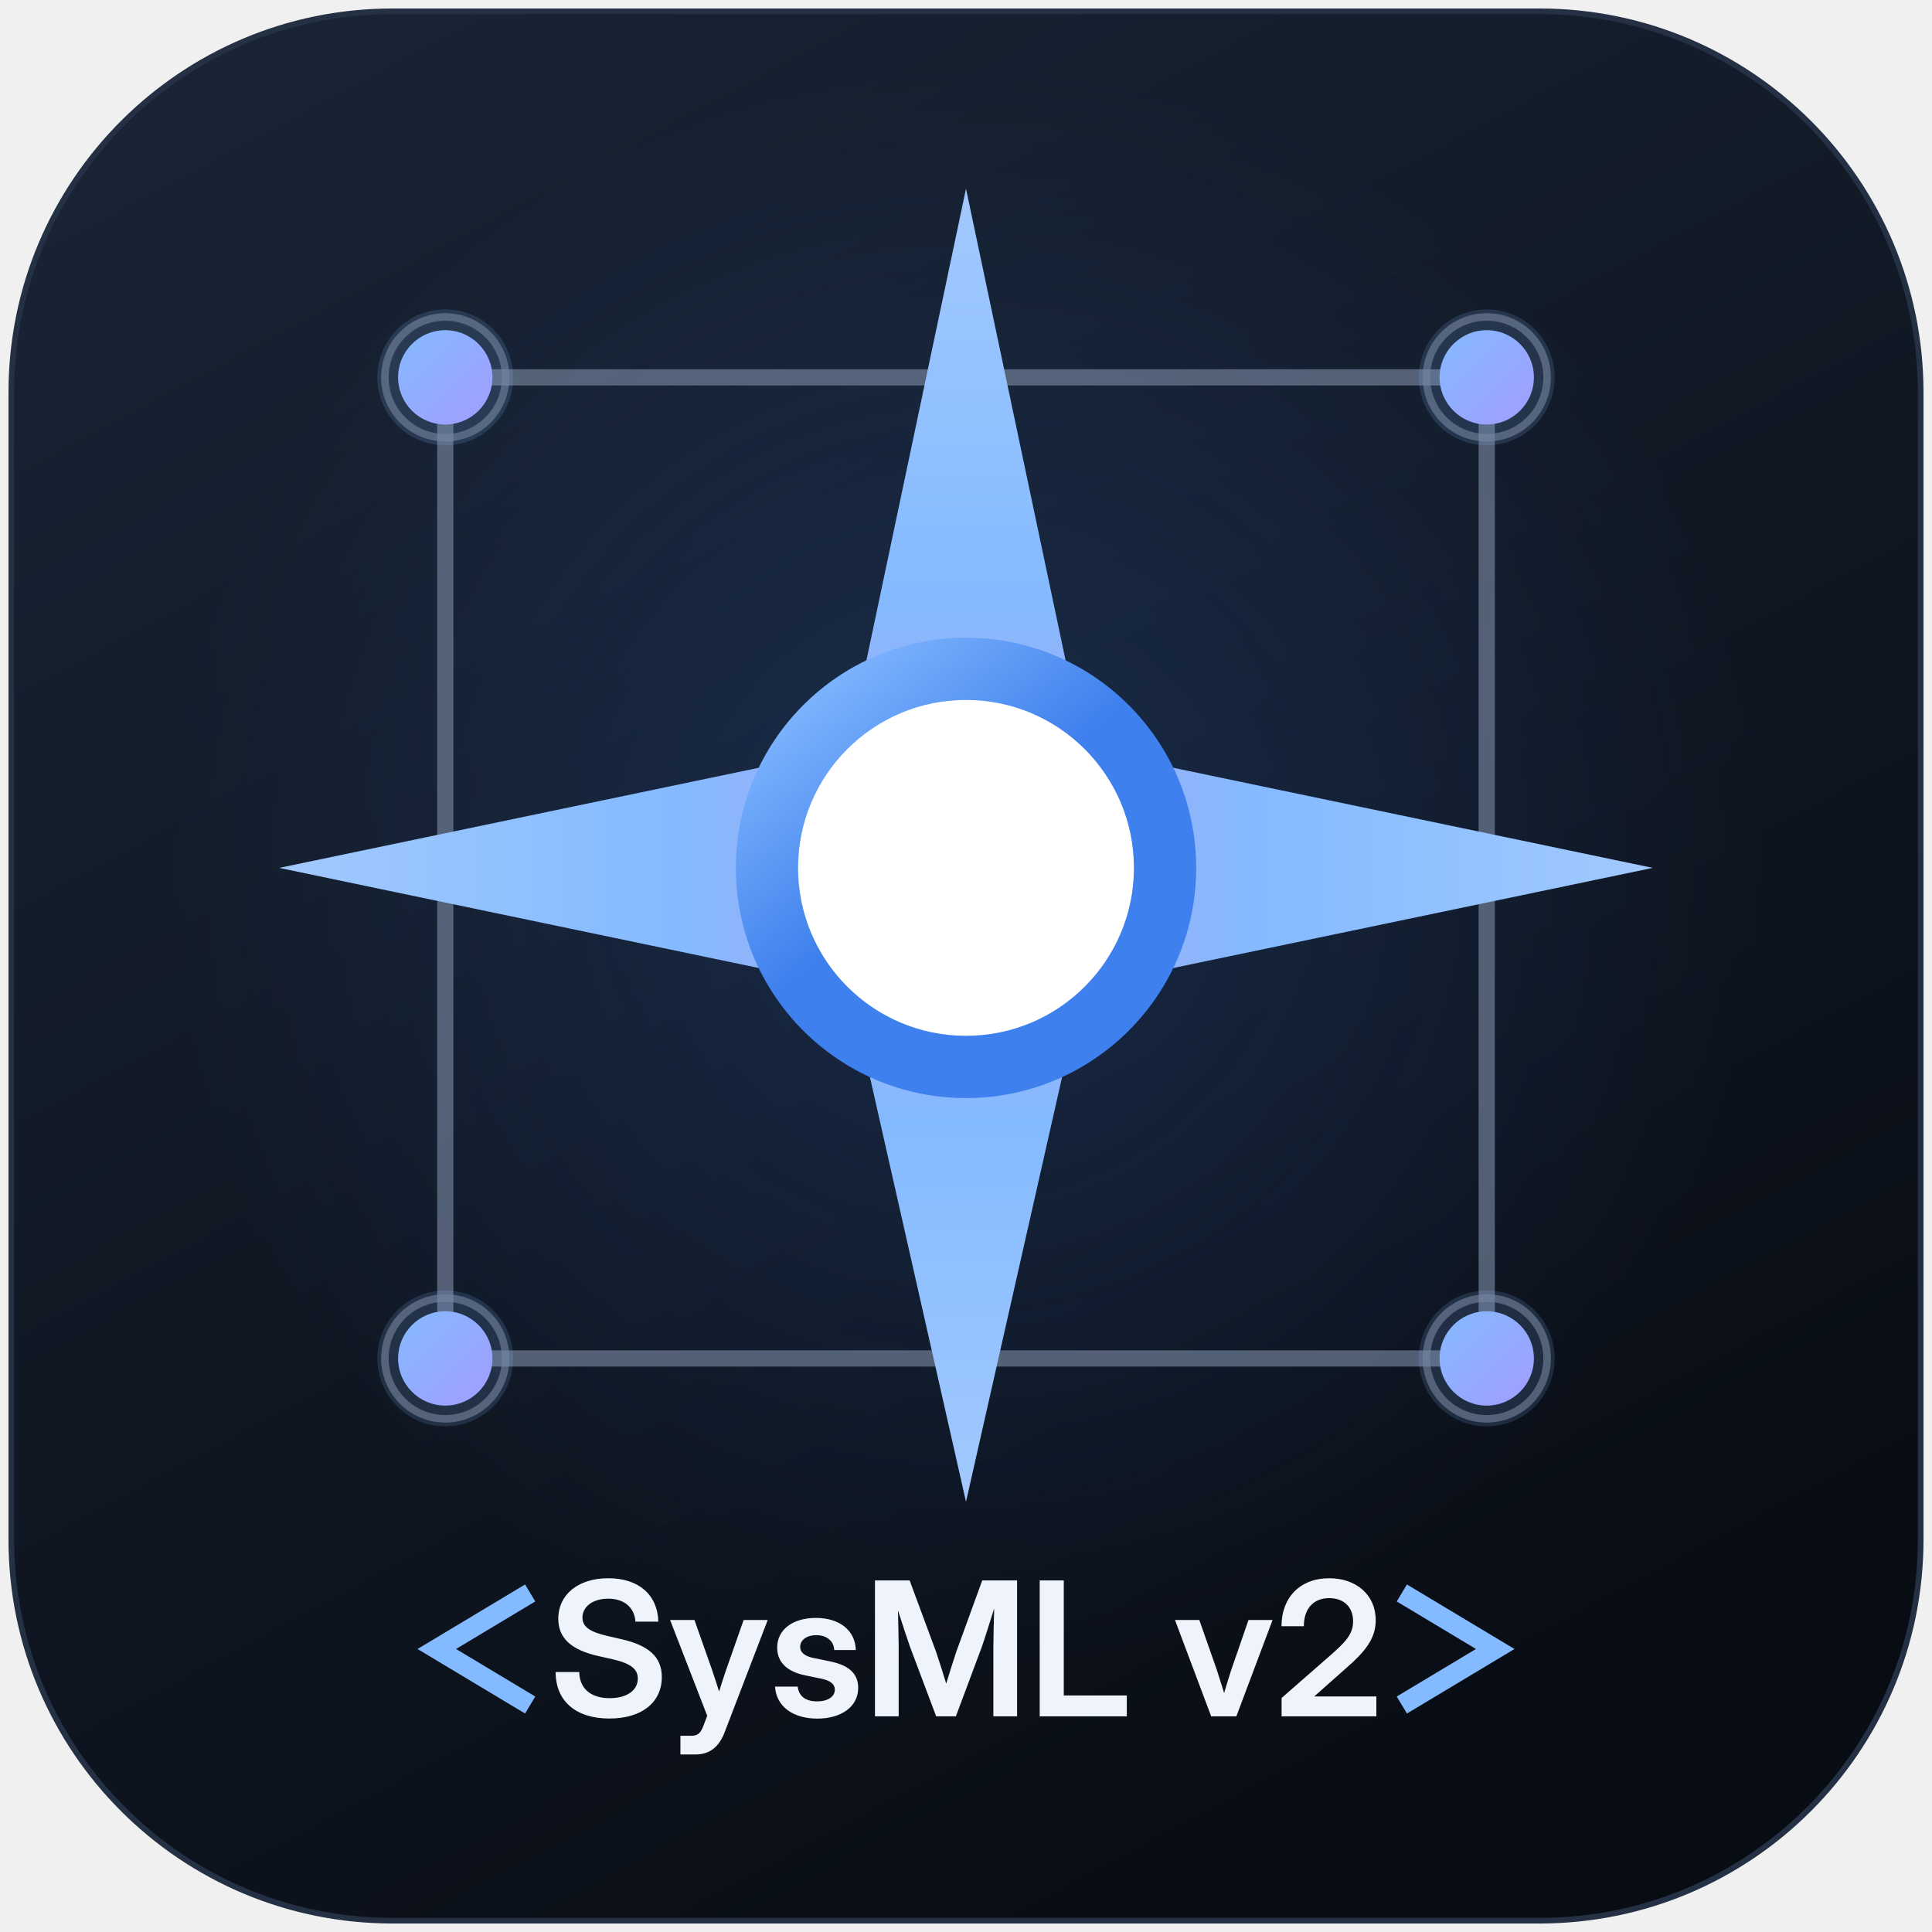
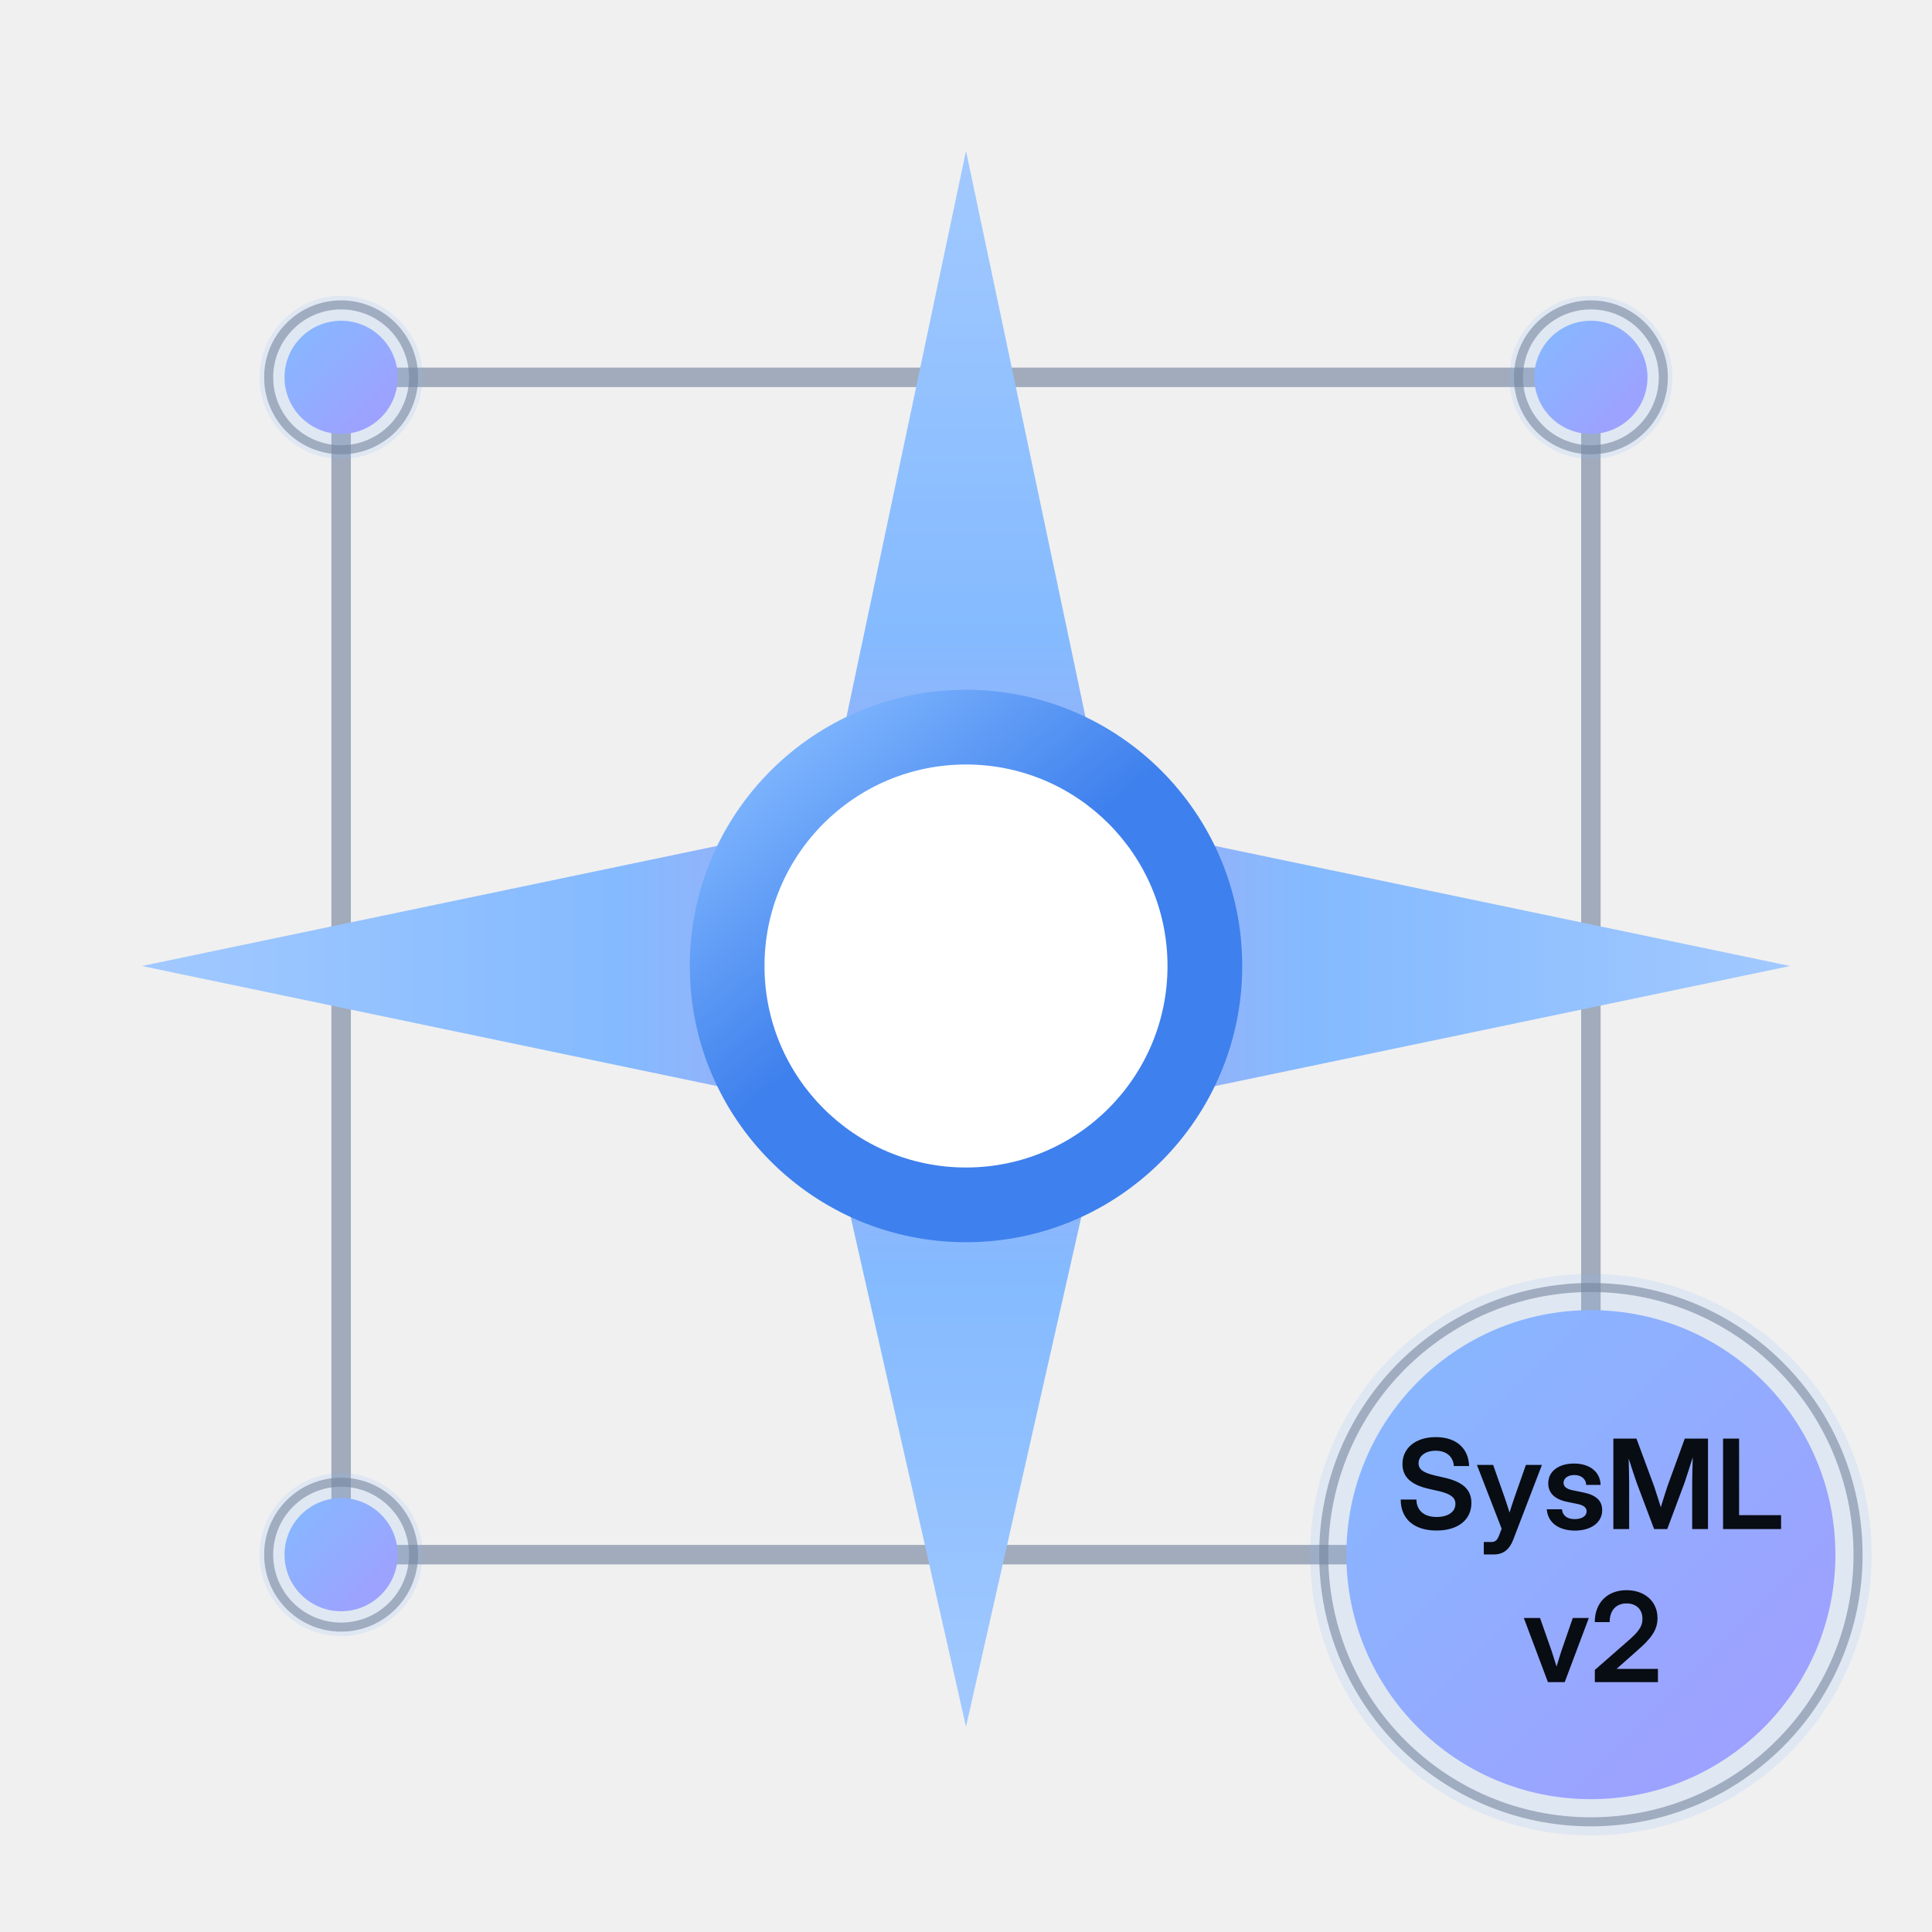
<svg xmlns="http://www.w3.org/2000/svg" width="512" height="512" viewBox="0 0 512 512" fill="none" role="img" aria-labelledby="title description">
  <defs>
-     <linearGradient id="tile" x1="100" y1="4" x2="372" y2="512" gradientUnits="userSpaceOnUse">
-       <stop stop-color="#182334" />
-       <stop offset="1" stop-color="#080c13" />
-     </linearGradient>
-     <radialGradient id="ambience" cx="256" cy="230" r="213" gradientUnits="userSpaceOnUse">
-       <stop stop-color="#3e80ed" stop-opacity=".18" />
-       <stop offset=".64" stop-color="#3e80ed" stop-opacity=".07" />
-       <stop offset="1" stop-color="#3e80ed" stop-opacity="0" />
-     </radialGradient>
    <linearGradient id="north" x1="256" y1="50" x2="256" y2="230" gradientUnits="userSpaceOnUse">
      <stop stop-color="#a2c9ff" />
      <stop offset=".60" stop-color="#84baff" />
      <stop offset="1" stop-color="#b0a4ee" />
    </linearGradient>
    <linearGradient id="south" x1="256" y1="398" x2="256" y2="230" gradientUnits="userSpaceOnUse">
      <stop stop-color="#a2c9ff" />
      <stop offset=".60" stop-color="#84baff" />
      <stop offset="1" stop-color="#b0a4ee" />
    </linearGradient>
    <linearGradient id="west" x1="74" y1="230" x2="256" y2="230" gradientUnits="userSpaceOnUse">
      <stop stop-color="#a2c9ff" />
      <stop offset=".58" stop-color="#84baff" />
      <stop offset="1" stop-color="#b0a4ee" />
    </linearGradient>
    <linearGradient id="east" x1="438" y1="230" x2="256" y2="230" gradientUnits="userSpaceOnUse">
      <stop stop-color="#a2c9ff" />
      <stop offset=".58" stop-color="#84baff" />
      <stop offset="1" stop-color="#b0a4ee" />
    </linearGradient>
    <linearGradient id="ring" x1="211" y1="178" x2="301" y2="286" gradientUnits="userSpaceOnUse">
      <stop stop-color="#84baff" />
      <stop offset=".44" stop-color="#3e80ed" />
      <stop offset="1" stop-color="#3e80ed" />
    </linearGradient>
    <linearGradient id="node" x1="0" y1="0" x2="1" y2="1">
      <stop stop-color="#84baff" />
      <stop offset="1" stop-color="#a29cff" />
    </linearGradient>
-     <clipPath id="tile-clip">
-       <rect x="3" y="3" width="506" height="506" rx="101" />
-     </clipPath>
  </defs>
-   <rect x="3" y="3" width="506" height="506" rx="101" fill="url(#tile)" stroke="#243043" stroke-width="1.5" />
-   <g clip-path="url(#tile-clip)">
-     <rect x="3" y="3" width="506" height="506" fill="url(#ambience)" />
-     <path d="M118 100H394V360H118Z M118 230H394" stroke="#77869e" stroke-width="4.3" stroke-opacity=".65" stroke-linejoin="round" />
-     <circle cx="118" cy="100" r="18" fill="#84baff" fill-opacity=".16" />
-     <circle cx="118" cy="100" r="16" stroke="#77869e" stroke-width="2" stroke-opacity=".6" />
-     <circle cx="118" cy="100" r="12.5" fill="url(#node)" />
-     <circle cx="394" cy="100" r="18" fill="#84baff" fill-opacity=".16" />
-     <circle cx="394" cy="100" r="16" stroke="#77869e" stroke-width="2" stroke-opacity=".6" />
-     <circle cx="394" cy="100" r="12.5" fill="url(#node)" />
-     <circle cx="118" cy="360" r="18" fill="#84baff" fill-opacity=".16" />
-     <circle cx="118" cy="360" r="16" stroke="#77869e" stroke-width="2" stroke-opacity=".6" />
-     <circle cx="118" cy="360" r="12.5" fill="url(#node)" />
-     <circle cx="394" cy="360" r="18" fill="#84baff" fill-opacity=".16" />
-     <circle cx="394" cy="360" r="16" stroke="#77869e" stroke-width="2" stroke-opacity=".6" />
-     <circle cx="394" cy="360" r="12.5" fill="url(#node)" />
-     <g id="rays">
-       <path d="M256 50 L294 230 H218 Z" fill="url(#north)" />
-       <path d="M256 398 L218 230 H294 Z" fill="url(#south)" />
-       <path d="M74 230 L256 192 V268 Z" fill="url(#west)" />
-       <path d="M438 230 L256 268 V192 Z" fill="url(#east)" />
-     </g>
-     <circle id="cobalt-ring" cx="256" cy="230" r="61" fill="url(#ring)" />
-     <circle id="white-centre" cx="256" cy="230" r="44.5" fill="#ffffff" />
-     <g id="marketplace-caption" transform="matrix(0.75 0 0 0.75 64 109.25)">
-       <g id="sysml-v2-label" fill="#eef3fc" aria-label="&lt;SysML v2&gt;">
-         <path d="M663 -24C1016 -24 1237 152 1237 430C1237 649 1098 778 789 847L638 882C444 927 367 983 367 1083C367 1205 484 1290 649 1290C823 1290 937 1195 948 1038H1199C1190 1334 983 1514 650 1514C321 1514 102 1336 102 1070C102 861 239 730 537 662L697 626C896 580 974 519 974 414C974 283 851 199 665 199C458 199 334 306 332 486H73C73 167 294 -24 663 -24ZM1441 -418H1606C1759 -418 1863 -339 1926 -174L2398 1056H2134L1941 506C1914 428 1889 350 1865 272C1841 350 1815 428 1789 506L1595 1056H1328L1735 6L1696 -96C1666 -179 1634 -213 1566 -213H1441ZM2942 -25C3203 -25 3390 105 3390 311C3390 466 3293 558 3084 602L2894 641C2806 660 2754 699 2754 762C2754 834 2822 890 2933 890C3048 890 3125 821 3127 727H3364C3358 944 3183 1079 2927 1079C2669 1079 2502 948 2502 754C2502 594 2608 491 2810 449L2990 412C3079 393 3134 356 3134 292C3134 217 3060 164 2938 164C2812 164 2738 223 2727 326H2478C2494 99 2685 -25 2942 -25ZM3574 0H3834V760C3834 860 3829 1015 3826 1162C3878 1001 3928 847 3959 760L4245 0H4461L4745 760C4777 851 4828 1015 4881 1183C4877 1030 4872 865 4872 760V0H5132V1490H4750L4465 707C4438 624 4390 475 4355 359C4320 475 4272 624 4244 707L3954 1490H3574ZM5380 0H6335V229H5644V1490H5380ZM7260 0H7536L7933 1056H7669L7479 506C7452 423 7427 339 7402 256C7376 339 7350 423 7323 506L7130 1056H6863ZM8032 0H9071V218H8392V220L8736 525C8948 710 9064 851 9064 1054C9064 1331 8851 1514 8554 1514C8235 1514 8031 1303 8031 988H8276C8276 1179 8380 1296 8554 1296C8715 1296 8816 1198 8816 1042C8816 897 8724 808 8573 674L8032 201Z" transform="matrix(0.03222938 0 0 -0.03222938 108.6473 460.7953)" />
+   <g>
+     <g id="symbol" transform="translate(256 256) scale(1.2) translate(-256 -230)">
+       <path d="M118 100H394V360H118Z M118 230H394" stroke="#77869e" stroke-width="4.3" stroke-opacity=".65" stroke-linejoin="round" />
+       <circle cx="118" cy="100" r="18" fill="#84baff" fill-opacity=".16" />
+       <circle cx="118" cy="100" r="16" stroke="#77869e" stroke-width="2" stroke-opacity=".6" />
+       <circle cx="118" cy="100" r="12.5" fill="url(#node)" />
+       <circle cx="394" cy="100" r="18" fill="#84baff" fill-opacity=".16" />
+       <circle cx="394" cy="100" r="16" stroke="#77869e" stroke-width="2" stroke-opacity=".6" />
+       <circle cx="394" cy="100" r="12.5" fill="url(#node)" />
+       <circle cx="118" cy="360" r="18" fill="#84baff" fill-opacity=".16" />
+       <circle cx="118" cy="360" r="16" stroke="#77869e" stroke-width="2" stroke-opacity=".6" />
+       <circle cx="118" cy="360" r="12.5" fill="url(#node)" />
+       <g id="bottom-right-label-node" transform="translate(394 360)" aria-label="SysML v2">
+         <circle id="label-node-aura" r="62" fill="#84baff" fill-opacity=".16" />
+         <circle id="label-node-outline" r="59" stroke="#77869e" stroke-width="2" stroke-opacity=".6" />
+         <circle id="label-node-fill" r="54" fill="url(#node)" />
+         <g fill="#080c13">
+           <path id="node-label-sysml" d="M663 -24C1016 -24 1237 152 1237 430C1237 649 1098 778 789 847L638 882C444 927 367 983 367 1083C367 1205 484 1290 649 1290C823 1290 937 1195 948 1038H1199C1190 1334 983 1514 650 1514C321 1514 102 1336 102 1070C102 861 239 730 537 662L697 626C896 580 974 519 974 414C974 283 851 199 665 199C458 199 334 306 332 486H73C73 167 294 -24 663 -24ZM1441 -418H1606C1759 -418 1863 -339 1926 -174L2398 1056H2134L1941 506C1914 428 1889 350 1865 272C1841 350 1815 428 1789 506L1595 1056H1328L1735 6L1696 -96C1666 -179 1634 -213 1566 -213H1441ZM2942 -25C3203 -25 3390 105 3390 311C3390 466 3293 558 3084 602L2894 641C2806 660 2754 699 2754 762C2754 834 2822 890 2933 890C3048 890 3125 821 3127 727H3364C3358 944 3183 1079 2927 1079C2669 1079 2502 948 2502 754C2502 594 2608 491 2810 449L2990 412C3079 393 3134 356 3134 292C3134 217 3060 164 2938 164C2812 164 2738 223 2727 326H2478C2494 99 2685 -25 2942 -25ZM3574 0H3834V760C3834 860 3829 1015 3826 1162C3878 1001 3928 847 3959 760L4245 0H4461L4745 760C4777 851 4828 1015 4881 1183C4877 1030 4872 865 4872 760V0H5132V1490H4750L4465 707C4438 624 4390 475 4355 359C4320 475 4272 624 4244 707L3954 1490H3574ZM5380 0H6335V229H5644V1490H5380Z" transform="matrix(0.01341424 0 0 -0.01341424 -42.97924 -5.648994)" />
+           <path id="node-label-v2" d="M7260 0H7536L7933 1056H7669L7479 506C7452 423 7427 339 7402 256C7376 339 7350 423 7323 506L7130 1056H6863ZM8032 0H9071V218H8392V220L8736 525C8948 710 9064 851 9064 1054C9064 1331 8851 1514 8554 1514C8235 1514 8031 1303 8031 988H8276C8276 1179 8380 1296 8554 1296C8715 1296 8816 1198 8816 1042C8816 897 8724 808 8573 674L8032 201Z" transform="matrix(0.01341424 0 0 -0.01341424 -106.8713 28.15458)" />
+         </g>
      </g>
-       <path d="M99 419 L69 437 L99 455 M413 419 L443 437 L413 455" stroke="#84baff" stroke-width="7" stroke-linecap="square" stroke-linejoin="miter" />
+       <g id="rays">
+         <path d="M256 50 L294 230 H218 Z" fill="url(#north)" />
+         <path d="M256 398 L218 230 H294 Z" fill="url(#south)" />
+         <path d="M74 230 L256 192 V268 Z" fill="url(#west)" />
+         <path d="M438 230 L256 268 V192 Z" fill="url(#east)" />
+       </g>
+       <circle id="cobalt-ring" cx="256" cy="230" r="61" fill="url(#ring)" />
+       <circle id="white-centre" cx="256" cy="230" r="44.5" fill="#ffffff" />
    </g>
  </g>
</svg>
